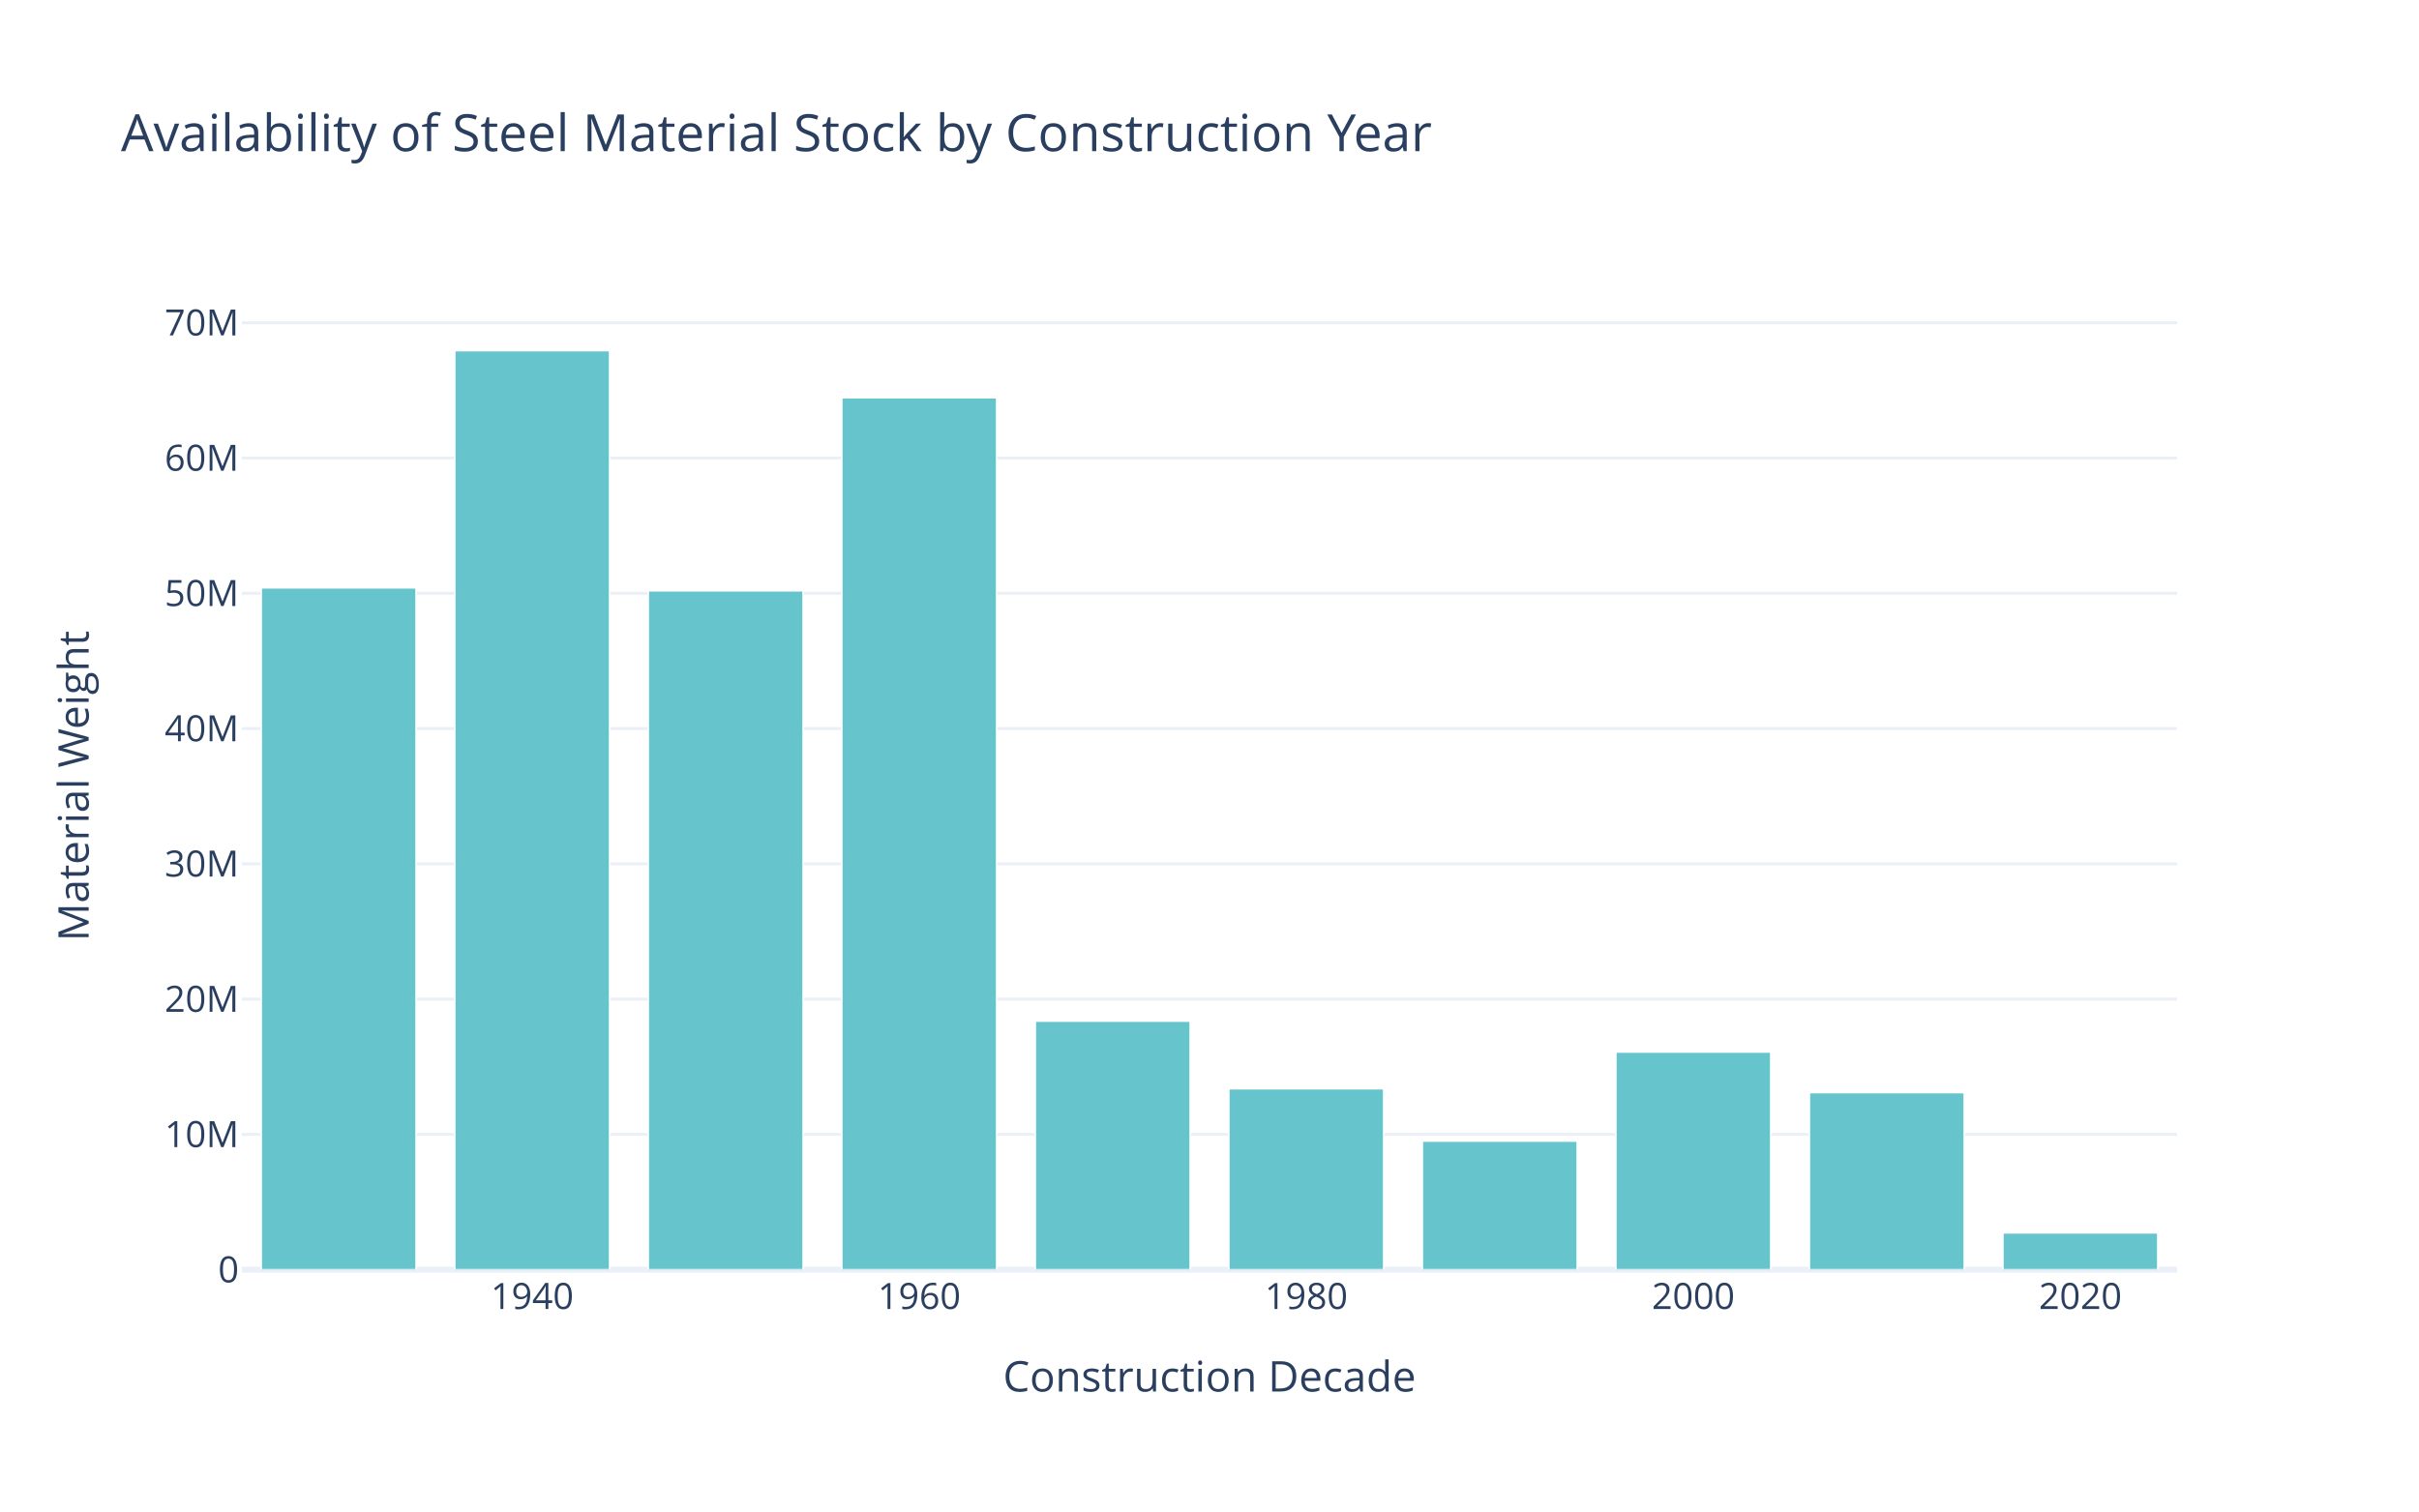
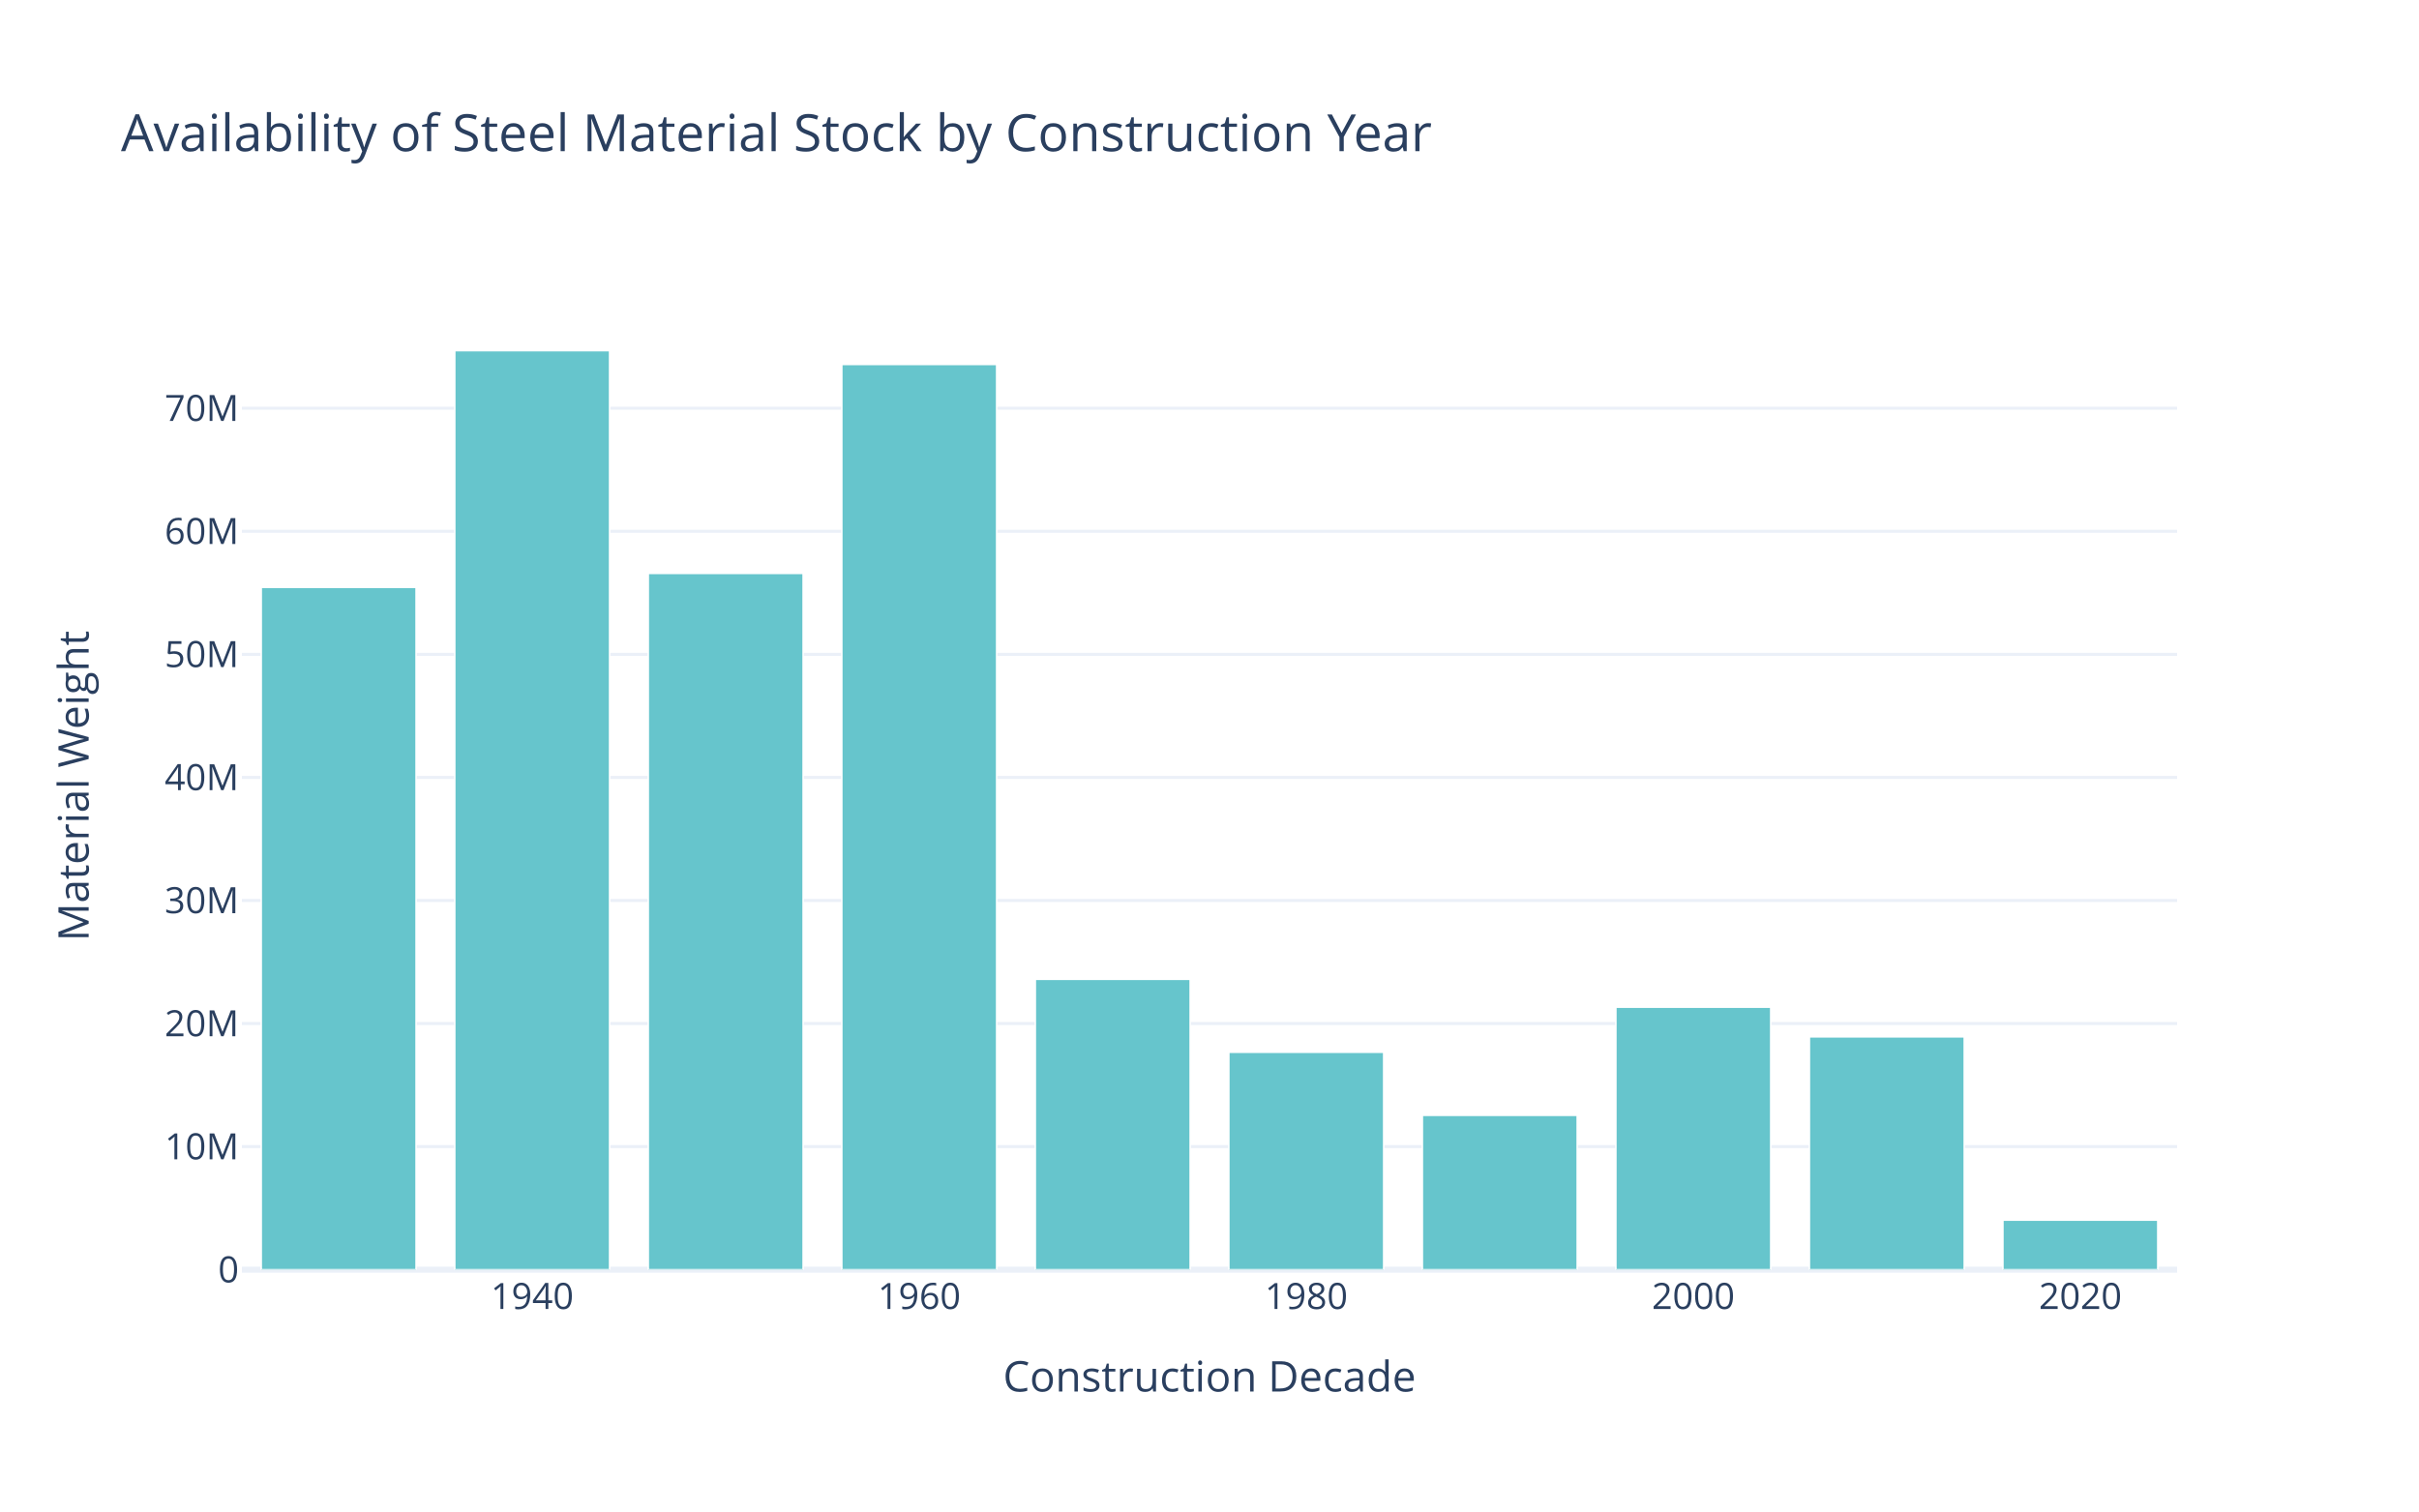
<svg xmlns="http://www.w3.org/2000/svg" class="main-svg" width="800" height="500" style="" viewBox="0 0 800 500">
  <rect x="0" y="0" width="800" height="500" style="fill: rgb(255, 255, 255); fill-opacity: 1;" />
-   <defs id="defs-578464">
+   <defs id="defs-dfff3a">
    <g class="clips">
-       <clipPath id="clip578464xyplot" class="plotclip">
+       <clipPath id="clipdfff3axyplot" class="plotclip">
        <rect width="640" height="320" />
      </clipPath>
-       <clipPath class="axesclip" id="clip578464x">
+       <clipPath class="axesclip" id="clipdfff3ax">
        <rect x="80" y="0" width="640" height="500" />
      </clipPath>
-       <clipPath class="axesclip" id="clip578464y">
+       <clipPath class="axesclip" id="clipdfff3ay">
        <rect x="0" y="100" width="800" height="320" />
      </clipPath>
-       <clipPath class="axesclip" id="clip578464xy">
+       <clipPath class="axesclip" id="clipdfff3axy">
        <rect x="80" y="100" width="640" height="320" />
      </clipPath>
    </g>
    <g class="gradients" />
    <g class="patterns" />
  </defs>
  <g class="bglayer" />
  <g class="layer-below">
    <g class="imagelayer" />
    <g class="shapelayer" />
  </g>
  <g class="cartesianlayer">
    <g class="subplot xy">
      <g class="layer-subplot">
        <g class="shapelayer" />
        <g class="imagelayer" />
      </g>
      <g class="minor-gridlayer">
        <g class="x" />
        <g class="y" />
      </g>
      <g class="gridlayer">
        <g class="x" />
        <g class="y">
-           <path class="ygrid crisp" transform="translate(0,375.25)" d="M80,0h640" style="stroke: rgb(235, 240, 248); stroke-opacity: 1; stroke-width: 1px;" />
-           <path class="ygrid crisp" transform="translate(0,330.5)" d="M80,0h640" style="stroke: rgb(235, 240, 248); stroke-opacity: 1; stroke-width: 1px;" />
-           <path class="ygrid crisp" transform="translate(0,285.75)" d="M80,0h640" style="stroke: rgb(235, 240, 248); stroke-opacity: 1; stroke-width: 1px;" />
-           <path class="ygrid crisp" transform="translate(0,241.01)" d="M80,0h640" style="stroke: rgb(235, 240, 248); stroke-opacity: 1; stroke-width: 1px;" />
-           <path class="ygrid crisp" transform="translate(0,196.26)" d="M80,0h640" style="stroke: rgb(235, 240, 248); stroke-opacity: 1; stroke-width: 1px;" />
-           <path class="ygrid crisp" transform="translate(0,151.51)" d="M80,0h640" style="stroke: rgb(235, 240, 248); stroke-opacity: 1; stroke-width: 1px;" />
-           <path class="ygrid crisp" transform="translate(0,106.76)" d="M80,0h640" style="stroke: rgb(235, 240, 248); stroke-opacity: 1; stroke-width: 1px;" />
+           <path class="ygrid crisp" transform="translate(0,379.29)" d="M80,0h640" style="stroke: rgb(235, 240, 248); stroke-opacity: 1; stroke-width: 1px;" />
+           <path class="ygrid crisp" transform="translate(0,338.58)" d="M80,0h640" style="stroke: rgb(235, 240, 248); stroke-opacity: 1; stroke-width: 1px;" />
+           <path class="ygrid crisp" transform="translate(0,297.87)" d="M80,0h640" style="stroke: rgb(235, 240, 248); stroke-opacity: 1; stroke-width: 1px;" />
+           <path class="ygrid crisp" transform="translate(0,257.17)" d="M80,0h640" style="stroke: rgb(235, 240, 248); stroke-opacity: 1; stroke-width: 1px;" />
+           <path class="ygrid crisp" transform="translate(0,216.46)" d="M80,0h640" style="stroke: rgb(235, 240, 248); stroke-opacity: 1; stroke-width: 1px;" />
+           <path class="ygrid crisp" transform="translate(0,175.75)" d="M80,0h640" style="stroke: rgb(235, 240, 248); stroke-opacity: 1; stroke-width: 1px;" />
+           <path class="ygrid crisp" transform="translate(0,135.04)" d="M80,0h640" style="stroke: rgb(235, 240, 248); stroke-opacity: 1; stroke-width: 1px;" />
        </g>
      </g>
      <g class="zerolinelayer">
        <path class="yzl zl crisp" transform="translate(0,420)" d="M80,0h640" style="stroke: rgb(235, 240, 248); stroke-opacity: 1; stroke-width: 2px;" />
      </g>
      <path class="xlines-below" />
      <path class="ylines-below" />
      <g class="overlines-below" />
      <g class="xaxislayer-below" />
      <g class="yaxislayer-below" />
      <g class="overaxes-below" />
-       <g class="plot" transform="translate(80,100)" clip-path="url(#clip578464xyplot)">
+       <g class="plot" transform="translate(80,100)" clip-path="url(#clipdfff3axyplot)">
        <g class="barlayer mlayer">
          <g class="trace bars" style="opacity: 1;">
            <g class="points">
              <g class="point">
-                 <path d="M6.4,320V94.45H57.6V320Z" style="vector-effect: none; opacity: 1; stroke-width: 0.5px; fill: rgb(102, 197, 204); fill-opacity: 1; stroke: rgb(255, 255, 255); stroke-opacity: 1;" />
+                 <path d="M6.4,320V94.29H57.6V320Z" style="vector-effect: none; opacity: 1; stroke-width: 0.5px; fill: rgb(102, 197, 204); fill-opacity: 1; stroke: rgb(255, 255, 255); stroke-opacity: 1;" />
              </g>
              <g class="point">
                <path d="M70.4,320V16H121.6V320Z" style="vector-effect: none; opacity: 1; stroke-width: 0.5px; fill: rgb(102, 197, 204); fill-opacity: 1; stroke: rgb(255, 255, 255); stroke-opacity: 1;" />
              </g>
              <g class="point">
-                 <path d="M134.4,320V95.43H185.6V320Z" style="vector-effect: none; opacity: 1; stroke-width: 0.5px; fill: rgb(102, 197, 204); fill-opacity: 1; stroke: rgb(255, 255, 255); stroke-opacity: 1;" />
+                 <path d="M134.4,320V89.67H185.6V320Z" style="vector-effect: none; opacity: 1; stroke-width: 0.5px; fill: rgb(102, 197, 204); fill-opacity: 1; stroke: rgb(255, 255, 255); stroke-opacity: 1;" />
              </g>
              <g class="point">
-                 <path d="M198.4,320V31.57H249.6V320Z" style="vector-effect: none; opacity: 1; stroke-width: 0.5px; fill: rgb(102, 197, 204); fill-opacity: 1; stroke: rgb(255, 255, 255); stroke-opacity: 1;" />
+                 <path d="M198.4,320V20.57H249.6V320Z" style="vector-effect: none; opacity: 1; stroke-width: 0.5px; fill: rgb(102, 197, 204); fill-opacity: 1; stroke: rgb(255, 255, 255); stroke-opacity: 1;" />
              </g>
              <g class="point">
-                 <path d="M262.4,320V237.8H313.6V320Z" style="vector-effect: none; opacity: 1; stroke-width: 0.5px; fill: rgb(102, 197, 204); fill-opacity: 1; stroke: rgb(255, 255, 255); stroke-opacity: 1;" />
+                 <path d="M262.4,320V223.95H313.6V320Z" style="vector-effect: none; opacity: 1; stroke-width: 0.5px; fill: rgb(102, 197, 204); fill-opacity: 1; stroke: rgb(255, 255, 255); stroke-opacity: 1;" />
              </g>
              <g class="point">
-                 <path d="M326.4,320V260.16H377.6V320Z" style="vector-effect: none; opacity: 1; stroke-width: 0.5px; fill: rgb(102, 197, 204); fill-opacity: 1; stroke: rgb(255, 255, 255); stroke-opacity: 1;" />
+                 <path d="M326.4,320V248.09H377.6V320Z" style="vector-effect: none; opacity: 1; stroke-width: 0.5px; fill: rgb(102, 197, 204); fill-opacity: 1; stroke: rgb(255, 255, 255); stroke-opacity: 1;" />
              </g>
              <g class="point">
-                 <path d="M390.4,320V277.48H441.6V320Z" style="vector-effect: none; opacity: 1; stroke-width: 0.5px; fill: rgb(102, 197, 204); fill-opacity: 1; stroke: rgb(255, 255, 255); stroke-opacity: 1;" />
+                 <path d="M390.4,320V268.94H441.6V320Z" style="vector-effect: none; opacity: 1; stroke-width: 0.5px; fill: rgb(102, 197, 204); fill-opacity: 1; stroke: rgb(255, 255, 255); stroke-opacity: 1;" />
              </g>
              <g class="point">
-                 <path d="M454.4,320V248.02H505.6V320Z" style="vector-effect: none; opacity: 1; stroke-width: 0.5px; fill: rgb(102, 197, 204); fill-opacity: 1; stroke: rgb(255, 255, 255); stroke-opacity: 1;" />
+                 <path d="M454.4,320V233.17H505.6V320Z" style="vector-effect: none; opacity: 1; stroke-width: 0.5px; fill: rgb(102, 197, 204); fill-opacity: 1; stroke: rgb(255, 255, 255); stroke-opacity: 1;" />
              </g>
              <g class="point">
-                 <path d="M518.4,320V261.44H569.6V320Z" style="vector-effect: none; opacity: 1; stroke-width: 0.5px; fill: rgb(102, 197, 204); fill-opacity: 1; stroke: rgb(255, 255, 255); stroke-opacity: 1;" />
+                 <path d="M518.4,320V242.98H569.6V320Z" style="vector-effect: none; opacity: 1; stroke-width: 0.5px; fill: rgb(102, 197, 204); fill-opacity: 1; stroke: rgb(255, 255, 255); stroke-opacity: 1;" />
              </g>
              <g class="point">
-                 <path d="M582.4,320V307.84H633.6V320Z" style="vector-effect: none; opacity: 1; stroke-width: 0.5px; fill: rgb(102, 197, 204); fill-opacity: 1; stroke: rgb(255, 255, 255); stroke-opacity: 1;" />
+                 <path d="M582.4,320V303.62H633.6V320Z" style="vector-effect: none; opacity: 1; stroke-width: 0.5px; fill: rgb(102, 197, 204); fill-opacity: 1; stroke: rgb(255, 255, 255); stroke-opacity: 1;" />
              </g>
            </g>
          </g>
        </g>
      </g>
      <g class="overplot" />
      <path class="xlines-above crisp" d="M0,0" style="fill: none;" />
      <path class="ylines-above crisp" d="M0,0" style="fill: none;" />
      <g class="overlines-above" />
      <g class="xaxislayer-above">
        <g class="xtick">
          <text text-anchor="middle" x="0" y="433" transform="translate(176,0)" style="font-family: 'Open Sans', verdana, arial, sans-serif; font-size: 12px; fill: rgb(42, 63, 95); fill-opacity: 1; white-space: pre; opacity: 1;">1940</text>
        </g>
        <g class="xtick">
          <text text-anchor="middle" x="0" y="433" style="font-family: 'Open Sans', verdana, arial, sans-serif; font-size: 12px; fill: rgb(42, 63, 95); fill-opacity: 1; white-space: pre; opacity: 1;" transform="translate(304,0)">1960</text>
        </g>
        <g class="xtick">
          <text text-anchor="middle" x="0" y="433" style="font-family: 'Open Sans', verdana, arial, sans-serif; font-size: 12px; fill: rgb(42, 63, 95); fill-opacity: 1; white-space: pre; opacity: 1;" transform="translate(432,0)">1980</text>
        </g>
        <g class="xtick">
          <text text-anchor="middle" x="0" y="433" style="font-family: 'Open Sans', verdana, arial, sans-serif; font-size: 12px; fill: rgb(42, 63, 95); fill-opacity: 1; white-space: pre; opacity: 1;" transform="translate(560,0)">2000</text>
        </g>
        <g class="xtick">
          <text text-anchor="middle" x="0" y="433" style="font-family: 'Open Sans', verdana, arial, sans-serif; font-size: 12px; fill: rgb(42, 63, 95); fill-opacity: 1; white-space: pre; opacity: 1;" transform="translate(688,0)">2020</text>
        </g>
      </g>
      <g class="yaxislayer-above">
        <g class="ytick">
          <text text-anchor="end" x="79" y="4.2" transform="translate(0,420)" style="font-family: 'Open Sans', verdana, arial, sans-serif; font-size: 12px; fill: rgb(42, 63, 95); fill-opacity: 1; white-space: pre; opacity: 1;">0</text>
        </g>
        <g class="ytick">
-           <text text-anchor="end" x="79" y="4.2" style="font-family: 'Open Sans', verdana, arial, sans-serif; font-size: 12px; fill: rgb(42, 63, 95); fill-opacity: 1; white-space: pre; opacity: 1;" transform="translate(0,375.25)">10M</text>
+           <text text-anchor="end" x="79" y="4.2" style="font-family: 'Open Sans', verdana, arial, sans-serif; font-size: 12px; fill: rgb(42, 63, 95); fill-opacity: 1; white-space: pre; opacity: 1;" transform="translate(0,379.29)">10M</text>
        </g>
        <g class="ytick">
-           <text text-anchor="end" x="79" y="4.2" style="font-family: 'Open Sans', verdana, arial, sans-serif; font-size: 12px; fill: rgb(42, 63, 95); fill-opacity: 1; white-space: pre; opacity: 1;" transform="translate(0,330.5)">20M</text>
+           <text text-anchor="end" x="79" y="4.2" style="font-family: 'Open Sans', verdana, arial, sans-serif; font-size: 12px; fill: rgb(42, 63, 95); fill-opacity: 1; white-space: pre; opacity: 1;" transform="translate(0,338.58)">20M</text>
        </g>
        <g class="ytick">
-           <text text-anchor="end" x="79" y="4.2" style="font-family: 'Open Sans', verdana, arial, sans-serif; font-size: 12px; fill: rgb(42, 63, 95); fill-opacity: 1; white-space: pre; opacity: 1;" transform="translate(0,285.75)">30M</text>
+           <text text-anchor="end" x="79" y="4.2" style="font-family: 'Open Sans', verdana, arial, sans-serif; font-size: 12px; fill: rgb(42, 63, 95); fill-opacity: 1; white-space: pre; opacity: 1;" transform="translate(0,297.87)">30M</text>
        </g>
        <g class="ytick">
-           <text text-anchor="end" x="79" y="4.2" style="font-family: 'Open Sans', verdana, arial, sans-serif; font-size: 12px; fill: rgb(42, 63, 95); fill-opacity: 1; white-space: pre; opacity: 1;" transform="translate(0,241.01)">40M</text>
+           <text text-anchor="end" x="79" y="4.2" style="font-family: 'Open Sans', verdana, arial, sans-serif; font-size: 12px; fill: rgb(42, 63, 95); fill-opacity: 1; white-space: pre; opacity: 1;" transform="translate(0,257.17)">40M</text>
        </g>
        <g class="ytick">
-           <text text-anchor="end" x="79" y="4.2" style="font-family: 'Open Sans', verdana, arial, sans-serif; font-size: 12px; fill: rgb(42, 63, 95); fill-opacity: 1; white-space: pre; opacity: 1;" transform="translate(0,196.26)">50M</text>
+           <text text-anchor="end" x="79" y="4.2" style="font-family: 'Open Sans', verdana, arial, sans-serif; font-size: 12px; fill: rgb(42, 63, 95); fill-opacity: 1; white-space: pre; opacity: 1;" transform="translate(0,216.46)">50M</text>
        </g>
        <g class="ytick">
-           <text text-anchor="end" x="79" y="4.2" style="font-family: 'Open Sans', verdana, arial, sans-serif; font-size: 12px; fill: rgb(42, 63, 95); fill-opacity: 1; white-space: pre; opacity: 1;" transform="translate(0,151.51)">60M</text>
+           <text text-anchor="end" x="79" y="4.2" style="font-family: 'Open Sans', verdana, arial, sans-serif; font-size: 12px; fill: rgb(42, 63, 95); fill-opacity: 1; white-space: pre; opacity: 1;" transform="translate(0,175.75)">60M</text>
        </g>
        <g class="ytick">
-           <text text-anchor="end" x="79" y="4.2" style="font-family: 'Open Sans', verdana, arial, sans-serif; font-size: 12px; fill: rgb(42, 63, 95); fill-opacity: 1; white-space: pre; opacity: 1;" transform="translate(0,106.76)">70M</text>
+           <text text-anchor="end" x="79" y="4.2" style="font-family: 'Open Sans', verdana, arial, sans-serif; font-size: 12px; fill: rgb(42, 63, 95); fill-opacity: 1; white-space: pre; opacity: 1;" transform="translate(0,135.04)">70M</text>
        </g>
      </g>
      <g class="overaxes-above" />
    </g>
  </g>
  <g class="polarlayer" />
  <g class="smithlayer" />
  <g class="ternarylayer" />
  <g class="geolayer" />
  <g class="funnelarealayer" />
  <g class="pielayer" />
  <g class="iciclelayer" />
  <g class="treemaplayer" />
  <g class="sunburstlayer" />
  <g class="glimages" />
-   <defs id="topdefs-578464">
+   <defs id="topdefs-dfff3a">
    <g class="clips" />
  </defs>
  <g class="layer-above">
    <g class="imagelayer" />
    <g class="shapelayer" />
  </g>
  <g class="infolayer">
    <g class="g-gtitle">
      <text class="gtitle" x="40" y="50" text-anchor="start" dy="0em" style="font-family: 'Open Sans', verdana, arial, sans-serif; font-size: 17px; fill: rgb(42, 63, 95); opacity: 1; font-weight: normal; white-space: pre;">Availability of Steel Material Stock by Construction Year</text>
    </g>
    <g class="g-xtitle">
      <text class="xtitle" x="400" y="460.3" text-anchor="middle" style="font-family: 'Open Sans', verdana, arial, sans-serif; font-size: 14px; fill: rgb(42, 63, 95); opacity: 1; font-weight: normal; white-space: pre;">Construction Decade</text>
    </g>
    <g class="g-ytitle">
      <text class="ytitle" transform="rotate(-90,29.325,260)" x="29.325" y="260" text-anchor="middle" style="font-family: 'Open Sans', verdana, arial, sans-serif; font-size: 14px; fill: rgb(42, 63, 95); opacity: 1; font-weight: normal; white-space: pre;">Material Weight</text>
    </g>
  </g>
</svg>
